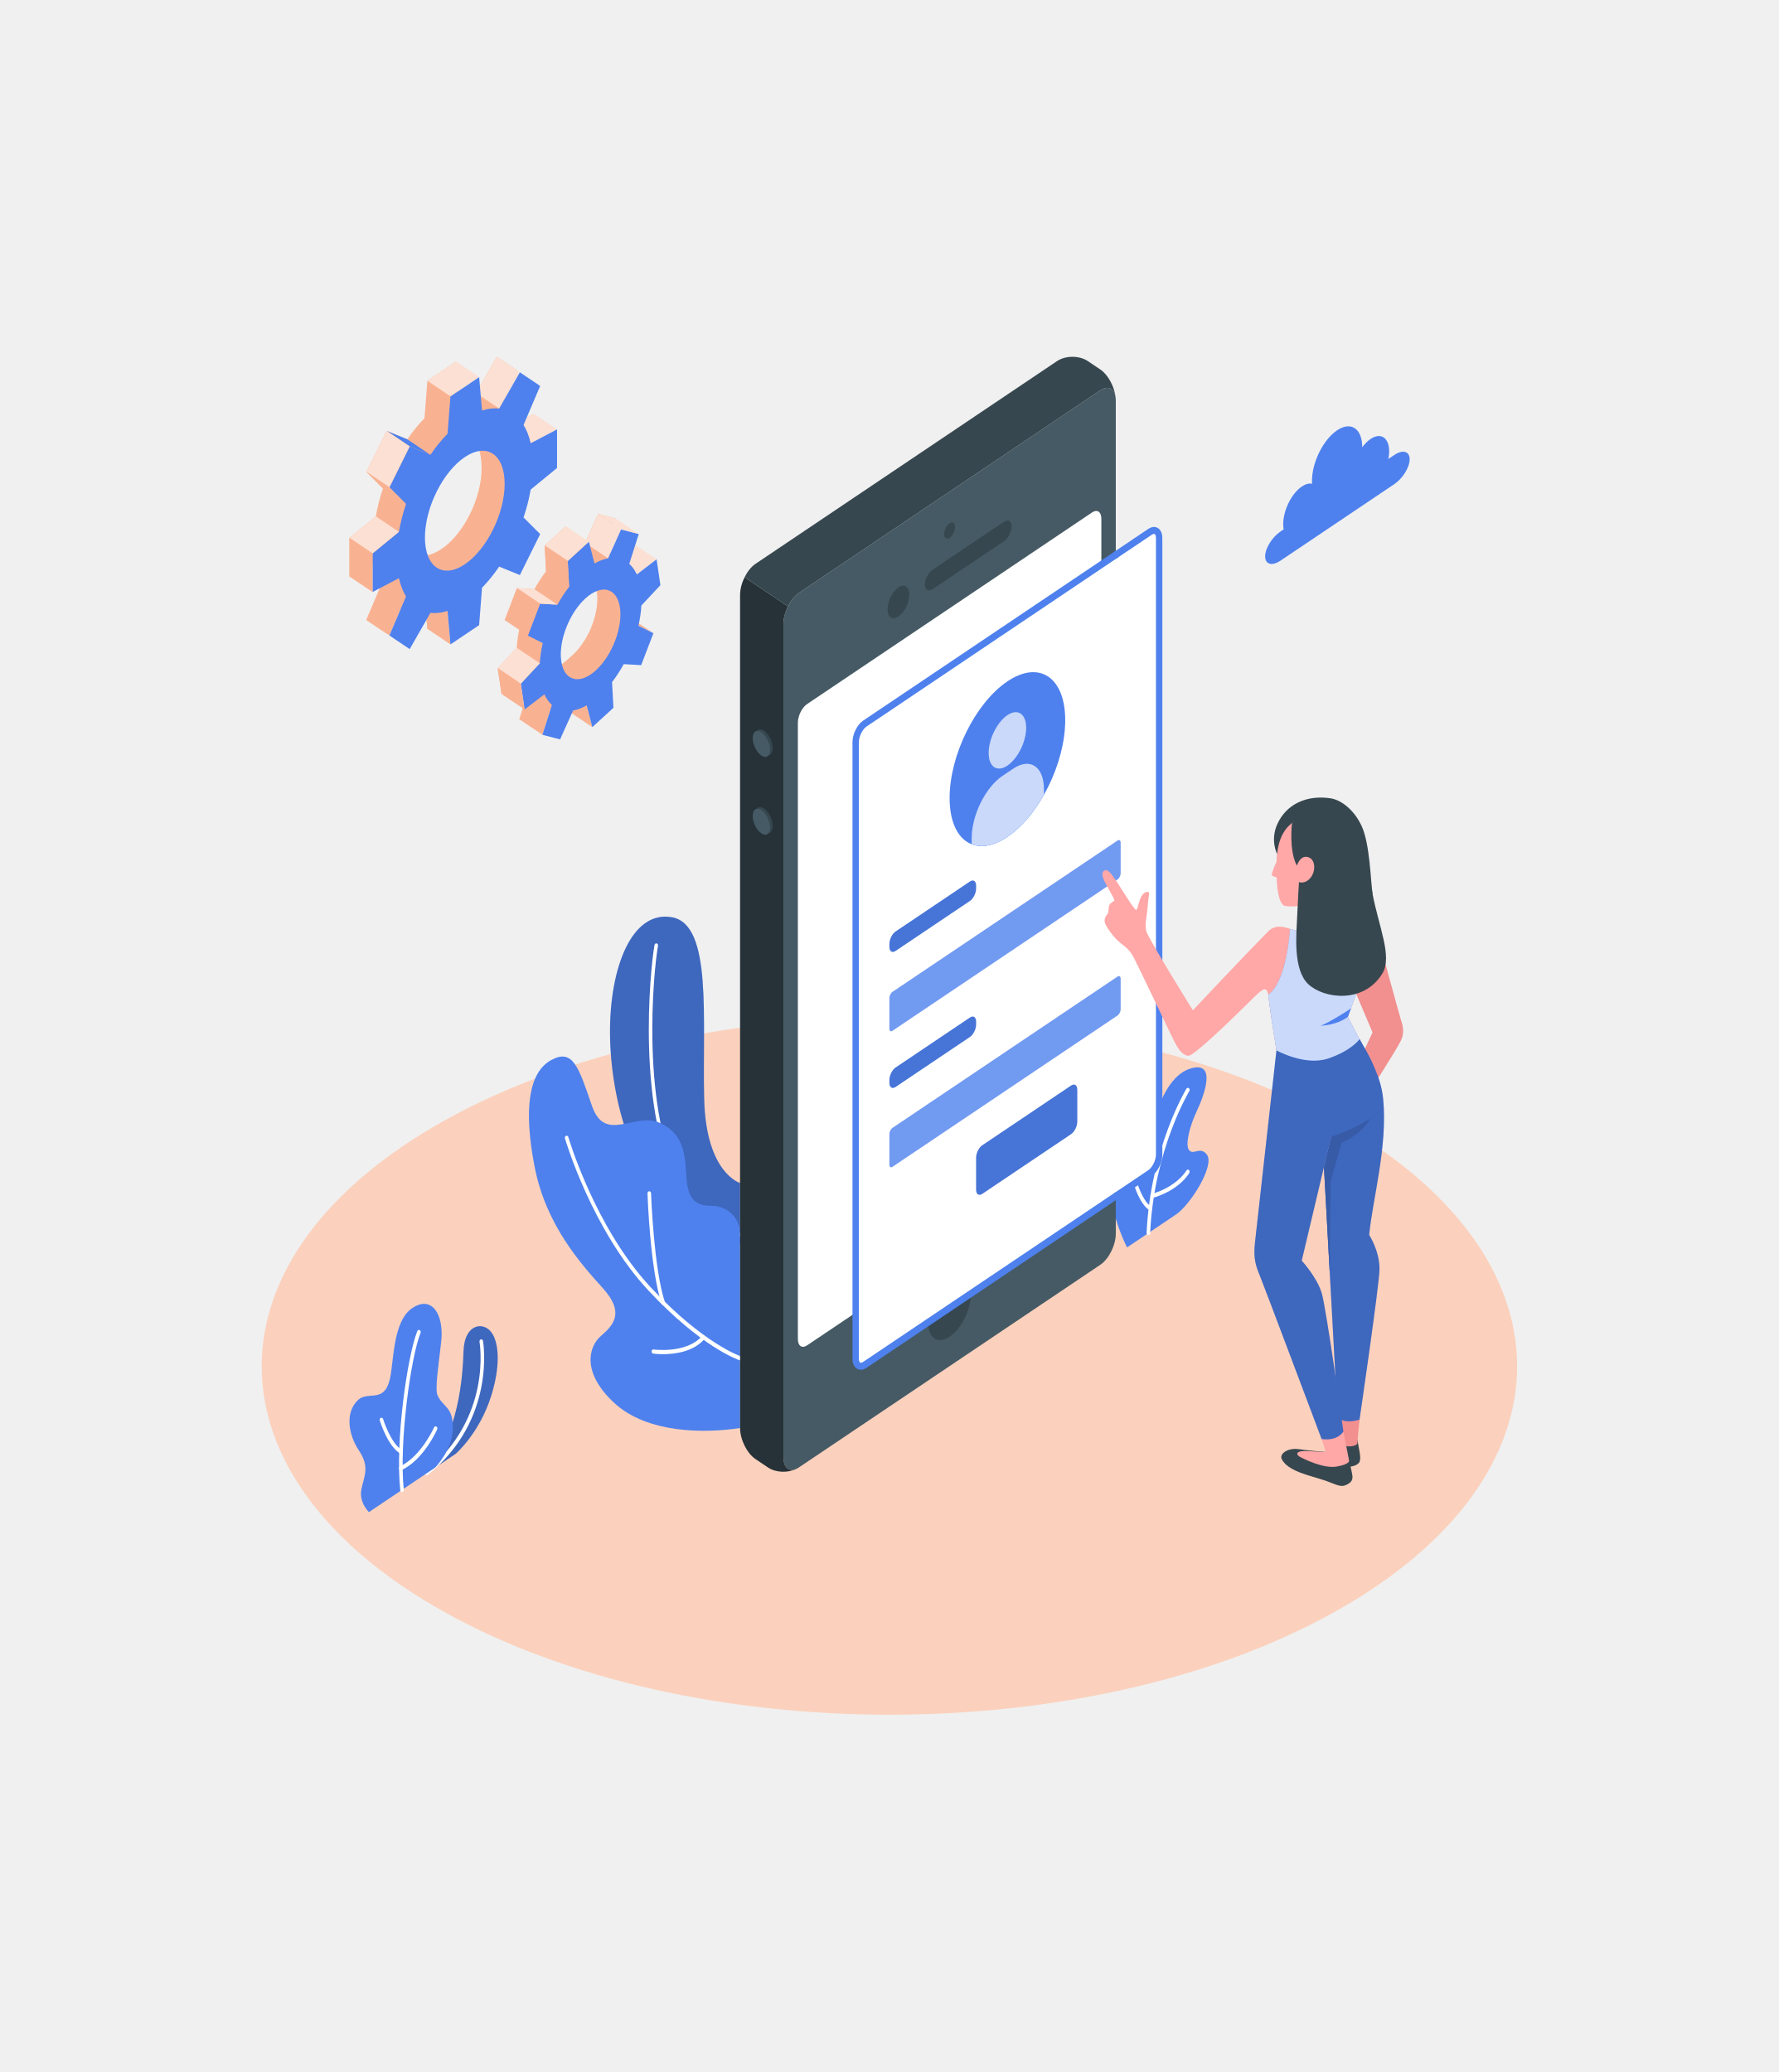
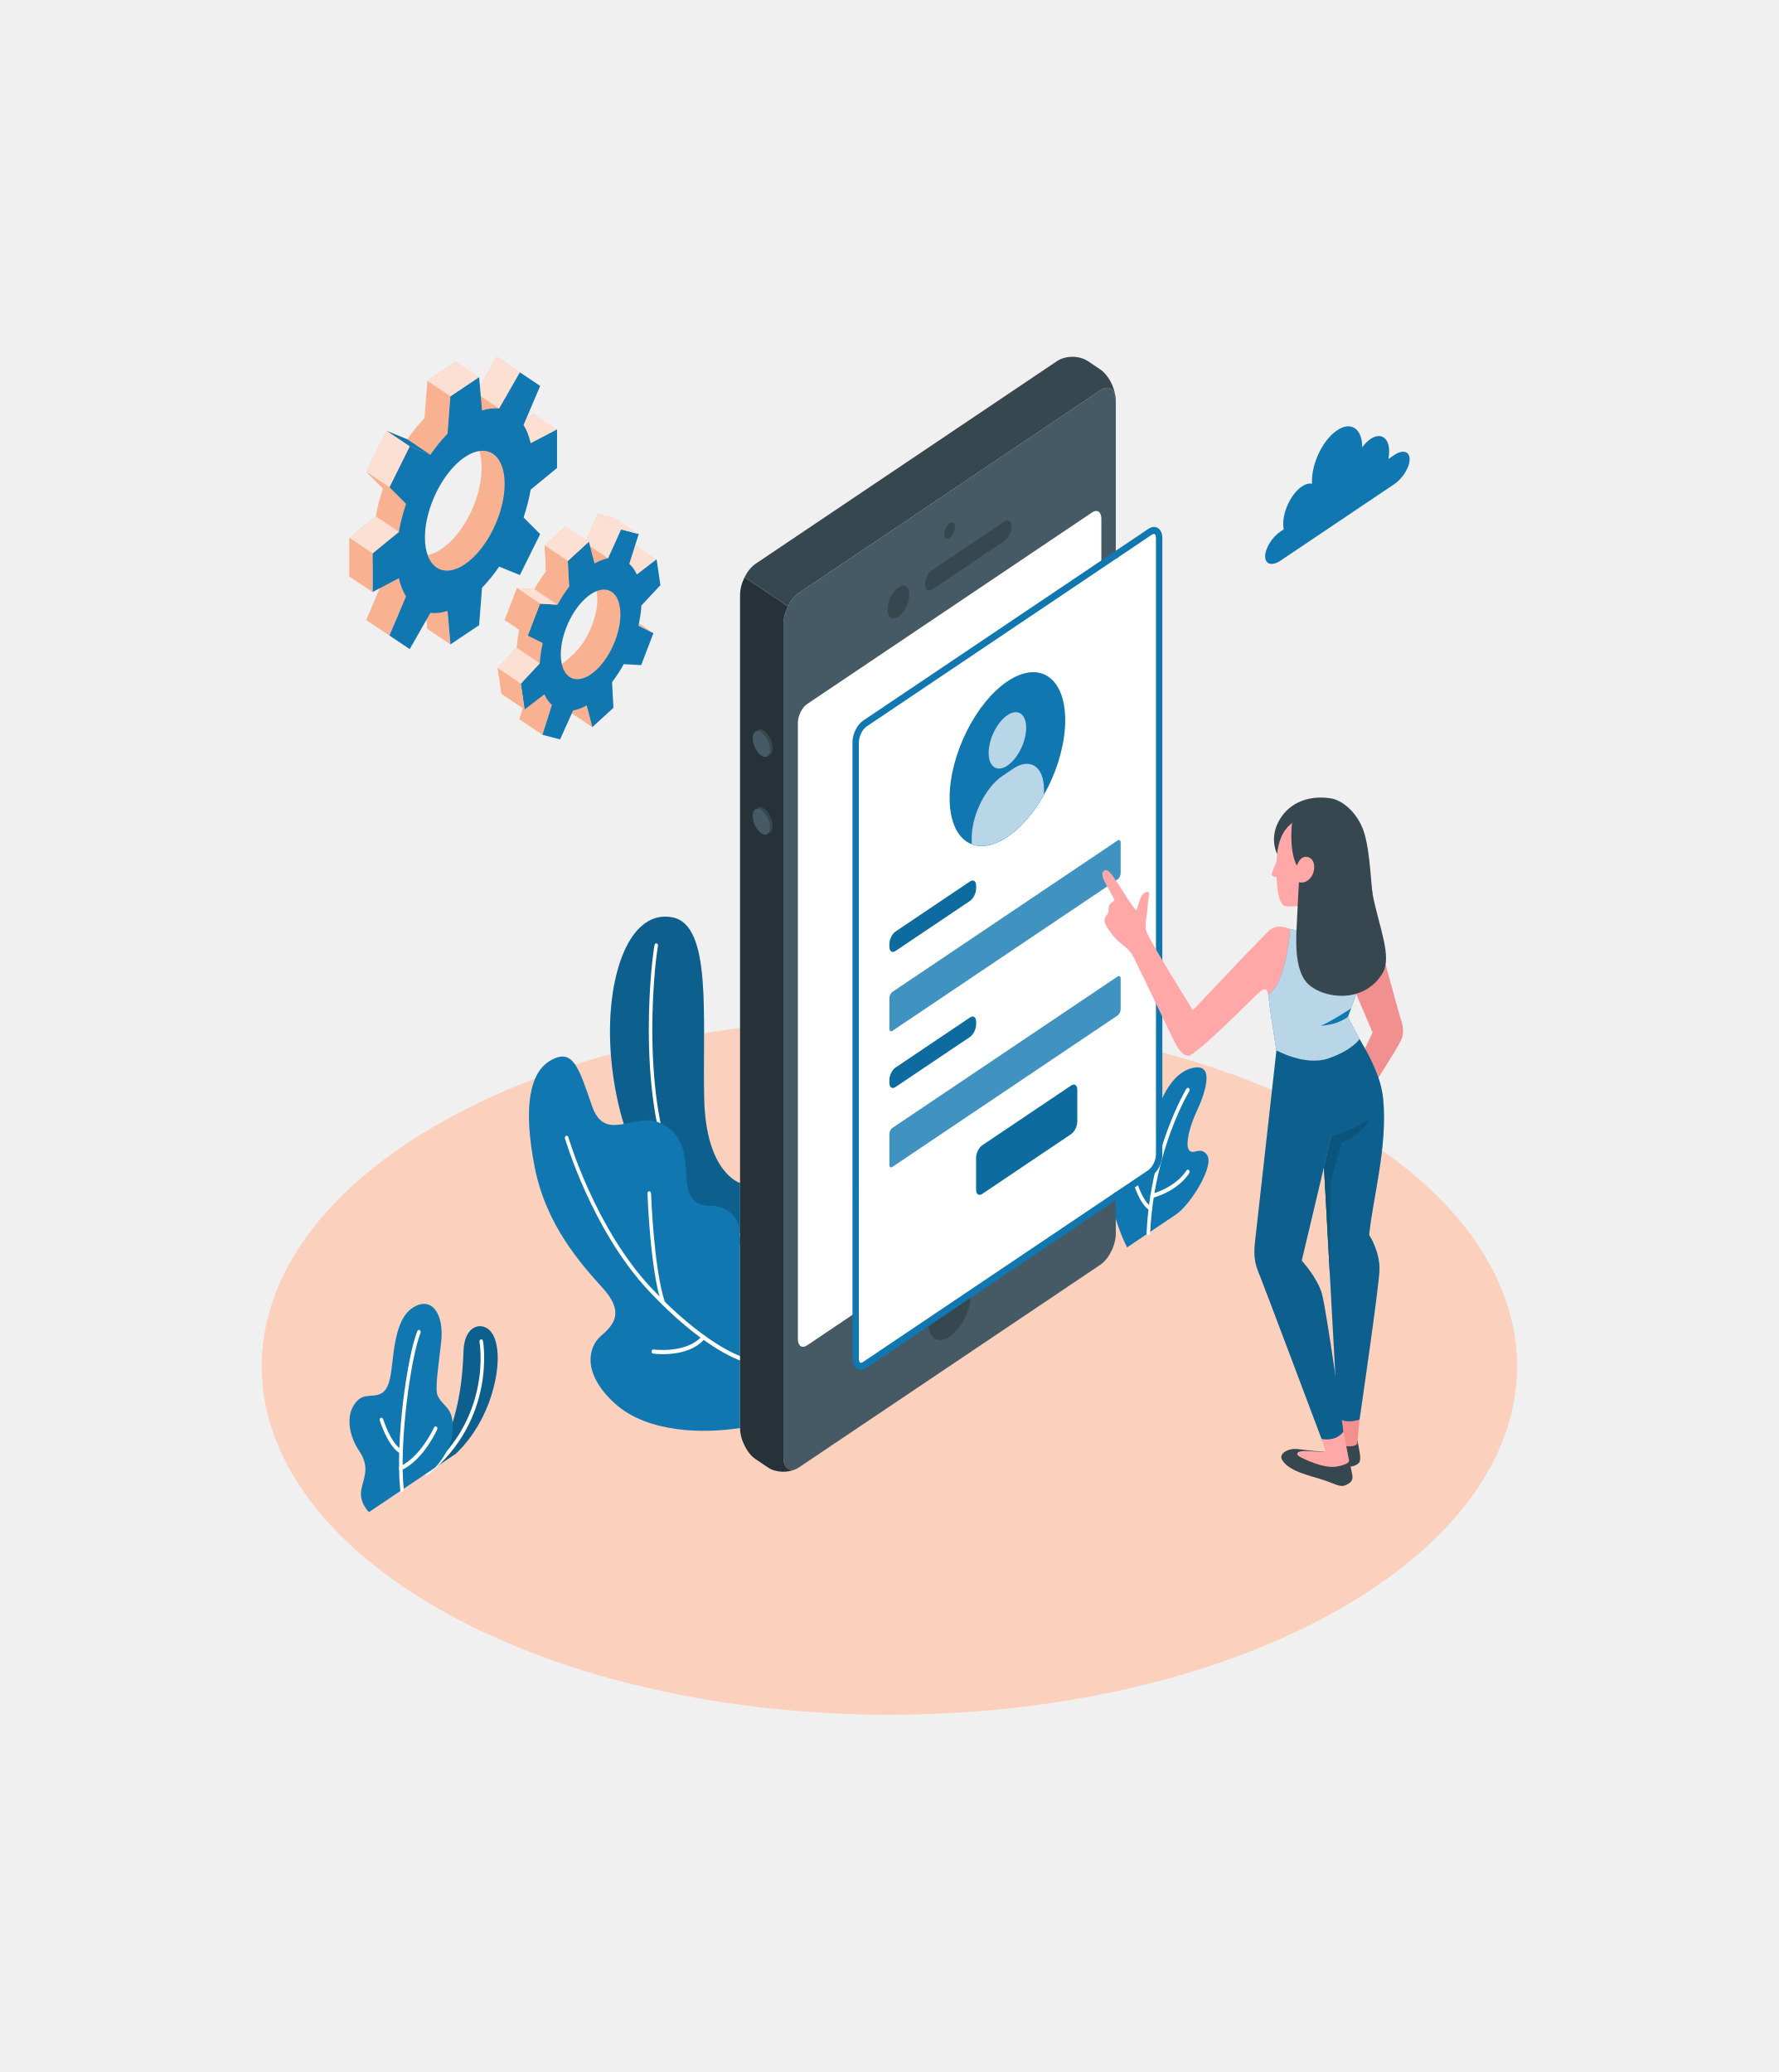
<svg xmlns="http://www.w3.org/2000/svg" width="630" height="734" viewBox="0 0 630 734" fill="none">
  <path d="M157.796 571.281C244.618 619.482 385.383 619.483 472.205 571.282C559.027 523.079 559.027 444.93 472.205 396.729C385.383 348.528 244.616 348.528 157.795 396.728C70.973 444.929 70.973 523.08 157.796 571.281Z" fill="#FBD1BD" />
  <path d="M451.436 530.954C462.743 537.231 481.073 537.231 492.381 530.954C503.688 524.678 503.688 514.5 492.381 508.222C481.073 501.947 462.743 501.947 451.436 508.222C440.13 514.5 440.13 524.676 451.436 530.954Z" fill="#FBD1BD" />
-   <path d="M151.142 521.896L161.378 515.013C161.378 515.013 169.822 507.783 174.004 494.361C177.168 484.205 176.732 476.478 174.463 472.606C171.672 467.841 164.451 468.673 164.164 478.72C163.599 498.503 158.644 512.191 151.142 521.896Z" fill="#4E81EE" />
+   <path d="M151.142 521.896L161.378 515.013C161.378 515.013 169.822 507.783 174.004 494.361C177.168 484.205 176.732 476.478 174.463 472.606C171.672 467.841 164.451 468.673 164.164 478.72C163.599 498.503 158.644 512.191 151.142 521.896Z" fill="#1077b1" />
  <path opacity="0.2" d="M151.142 521.896L161.378 515.013C161.378 515.013 169.822 507.783 174.004 494.361C177.168 484.205 176.732 476.478 174.463 472.606C171.672 467.841 164.451 468.673 164.164 478.72C163.599 498.503 158.644 512.191 151.142 521.896Z" fill="black" />
  <path d="M151.143 522.632C150.943 522.632 150.747 522.522 150.624 522.315C150.426 521.982 150.497 521.526 150.783 521.295C174.467 502.205 169.879 475.609 169.83 475.342C169.757 474.946 169.974 474.556 170.313 474.471C170.655 474.383 170.988 474.636 171.061 475.033C171.113 475.309 175.898 502.835 151.5 522.502C151.391 522.591 151.266 522.632 151.143 522.632Z" fill="white" />
-   <path d="M130.669 535.661C130.669 535.661 127.106 532.281 127.968 527.706C128.831 523.13 131.129 519.841 127.178 513.938C123.227 508.034 122.206 500.17 126.853 495.905C130.445 492.607 136.051 497.282 138.076 488.543C139.552 482.173 139.048 468.071 146.025 463.378C153 458.688 157.332 465.75 156.261 475.317C155.304 483.875 153.954 492.114 154.995 494.358C157.03 498.743 160.528 498.155 160.369 506.195C160.22 513.681 154.144 519.876 154.144 519.876L130.669 535.661Z" fill="#4E81EE" />
+   <path d="M130.669 535.661C130.669 535.661 127.106 532.281 127.968 527.706C128.831 523.13 131.129 519.841 127.178 513.938C123.227 508.034 122.206 500.17 126.853 495.905C130.445 492.607 136.051 497.282 138.076 488.543C139.552 482.173 139.048 468.071 146.025 463.378C153 458.688 157.332 465.75 156.261 475.317C155.304 483.875 153.954 492.114 154.995 494.358C157.03 498.743 160.528 498.155 160.369 506.195C160.22 513.681 154.144 519.876 154.144 519.876L130.669 535.661Z" fill="#1077b1" />
  <path d="M142.377 528.523C142.062 528.523 141.791 528.25 141.752 527.877C139.949 510.487 144.246 480.461 147.8 471.536C147.946 471.168 148.318 471.005 148.637 471.18C148.953 471.35 149.089 471.786 148.943 472.153C145.452 480.924 141.279 511.078 143.003 527.703C143.045 528.103 142.798 528.469 142.453 528.519C142.428 528.522 142.402 528.523 142.377 528.523Z" fill="white" />
  <path d="M142.036 514.985C141.942 514.985 141.849 514.96 141.76 514.91C137.388 512.421 134.617 503.577 134.501 503.201C134.384 502.82 134.554 502.4 134.88 502.262C135.208 502.126 135.568 502.322 135.687 502.705C135.713 502.792 138.401 511.362 142.313 513.591C142.625 513.769 142.755 514.209 142.601 514.573C142.493 514.834 142.27 514.985 142.036 514.985Z" fill="white" />
  <path d="M141.966 520.843C141.716 520.843 141.479 520.669 141.381 520.381C141.252 520.005 141.409 519.578 141.731 519.429C149.088 515.994 153.675 505.782 153.72 505.679C153.88 505.32 154.259 505.176 154.568 505.364C154.878 505.549 154.999 505.992 154.839 506.353C154.645 506.792 149.988 517.155 142.199 520.791C142.123 520.826 142.044 520.843 141.966 520.843Z" fill="white" />
-   <path d="M399.17 441.889C399.17 441.889 393.66 431.51 393.129 420.209C392.597 408.909 394.726 404.218 397.647 402.871C400.568 401.525 400.789 405.671 402.298 408.13C403.807 410.588 406.859 409.181 407.986 401.538C409.114 393.898 413.251 380.947 421.807 378.476C431.259 375.749 426.19 388.661 423.817 393.7C421.443 398.738 419.594 405.6 421.16 407.468C422.723 409.336 425.149 405.884 427.476 409.085C430.285 412.948 421.554 426.837 416.543 430.206L399.17 441.889Z" fill="#4E81EE" />
+   <path d="M399.17 441.889C399.17 441.889 393.66 431.51 393.129 420.209C392.597 408.909 394.726 404.218 397.647 402.871C400.568 401.525 400.789 405.671 402.298 408.13C403.807 410.588 406.859 409.181 407.986 401.538C409.114 393.898 413.251 380.947 421.807 378.476C431.259 375.749 426.19 388.661 423.817 393.7C421.443 398.738 419.594 405.6 421.16 407.468C422.723 409.336 425.149 405.884 427.476 409.085C430.285 412.948 421.554 426.837 416.543 430.206L399.17 441.889Z" fill="#1077b1" />
  <path d="M406.717 437.52C406.706 437.52 406.695 437.52 406.685 437.518C406.337 437.496 406.071 437.151 406.089 436.748C407.476 406.694 420.067 385.881 420.194 385.674C420.397 385.342 420.792 385.269 421.073 385.505C421.356 385.74 421.42 386.2 421.218 386.528C421.093 386.732 408.712 407.22 407.345 436.825C407.329 437.216 407.051 437.52 406.717 437.52Z" fill="white" />
  <path d="M407.437 428.854C407.334 428.854 407.23 428.825 407.133 428.762C403.603 426.487 401.649 419.739 401.568 419.451C401.459 419.067 401.638 418.651 401.968 418.523C402.297 418.391 402.656 418.606 402.764 418.989C402.783 419.053 404.645 425.482 407.742 427.476C408.046 427.673 408.157 428.119 407.988 428.474C407.875 428.718 407.659 428.854 407.437 428.854Z" fill="white" />
  <path d="M408.054 424.404C407.772 424.404 407.515 424.184 407.444 423.851C407.359 423.456 407.563 423.058 407.899 422.96C416.994 420.281 420.144 414.729 420.174 414.673C420.362 414.333 420.752 414.234 421.044 414.45C421.336 414.667 421.424 415.119 421.236 415.46C421.103 415.708 417.829 421.548 408.208 424.38C408.158 424.397 408.106 424.404 408.054 424.404Z" fill="white" />
-   <path d="M262.108 419.071C262.108 419.071 250.026 415.64 249.397 389.288C248.718 360.843 252.358 327.659 238.108 324.96C223.858 322.261 215.862 342.613 216.045 366.265C216.205 387.031 223.385 432.088 262.107 440.919L262.108 419.071Z" fill="#4E81EE" />
+   <path d="M262.108 419.071C262.108 419.071 250.026 415.64 249.397 389.288C248.718 360.843 252.358 327.659 238.108 324.96C223.858 322.261 215.862 342.613 216.045 366.265C216.205 387.031 223.385 432.088 262.107 440.919L262.108 419.071Z" fill="#1077b1" />
  <path opacity="0.2" d="M262.108 419.071C262.108 419.071 250.026 415.64 249.397 389.288C248.718 360.843 252.358 327.659 238.108 324.96C223.858 322.261 215.862 342.613 216.045 366.265C216.205 387.031 223.385 432.088 262.107 440.919L262.108 419.071Z" fill="black" />
  <path d="M262.107 438.214C262.069 438.214 262.031 438.209 261.993 438.202C253.281 436.353 246.189 430.77 240.915 421.607C225.261 394.405 230.192 343.63 231.811 334.76C231.885 334.363 232.217 334.113 232.559 334.195C232.899 334.28 233.116 334.669 233.044 335.066C231.442 343.836 226.551 394.015 241.961 420.791C247.037 429.612 253.853 434.983 262.218 436.758C262.56 436.831 262.787 437.214 262.724 437.612C262.671 437.966 262.405 438.214 262.107 438.214Z" fill="white" />
-   <path d="M262.108 505.862C249.615 507.834 229.324 507.799 217.636 497.062C205.948 486.324 208.379 477.069 212.876 473.209C217.371 469.348 221.276 464.936 213.542 456.369C205.807 447.802 193.375 434.036 189.355 413.383C185.335 392.731 187.314 379.824 195.226 375.52C202.903 371.344 204.925 377.978 209.624 391.658C214.322 405.34 224.897 393.61 233.939 397.881C242.98 402.15 242.626 410.606 243.195 417.874C243.766 425.14 246.751 427.149 251.87 427.149C256.99 427.149 262.105 430.591 262.106 437.474L262.108 505.862Z" fill="#4E81EE" />
+   <path d="M262.108 505.862C249.615 507.834 229.324 507.799 217.636 497.062C205.948 486.324 208.379 477.069 212.876 473.209C217.371 469.348 221.276 464.936 213.542 456.369C205.807 447.802 193.375 434.036 189.355 413.383C185.335 392.731 187.314 379.824 195.226 375.52C202.903 371.344 204.925 377.978 209.624 391.658C214.322 405.34 224.897 393.61 233.939 397.881C242.98 402.15 242.626 410.606 243.195 417.874C243.766 425.14 246.751 427.149 251.87 427.149C256.99 427.149 262.105 430.591 262.106 437.474L262.108 505.862Z" fill="#1077b1" />
  <path d="M262.108 481.882C262.052 481.882 261.994 481.873 261.938 481.855C261.397 481.679 248.477 477.298 229.674 457.178C209.643 435.744 200.185 403.61 200.092 403.288C199.981 402.904 200.157 402.487 200.487 402.358C200.817 402.231 201.174 402.435 201.285 402.817C201.377 403.137 210.739 434.924 230.526 456.096C249.078 475.947 262.148 480.398 262.278 480.441C262.613 480.551 262.807 480.954 262.714 481.346C262.636 481.671 262.384 481.882 262.108 481.882Z" fill="white" />
  <path d="M234.907 462.302C234.655 462.302 234.417 462.125 234.32 461.836C230.276 449.732 229.36 423.858 229.324 422.763C229.31 422.36 229.581 422.018 229.929 422C230.251 422.004 230.569 422.299 230.582 422.704C230.591 422.97 231.527 449.428 235.494 461.301C235.62 461.68 235.46 462.106 235.135 462.252C235.059 462.286 234.982 462.302 234.907 462.302Z" fill="white" />
  <path d="M234.801 479.712C232.843 479.712 231.489 479.533 231.325 479.509C230.98 479.462 230.733 479.097 230.773 478.693C230.814 478.292 231.124 477.993 231.473 478.052C231.591 478.065 243.314 479.609 248.698 473.213C248.94 472.921 249.34 472.921 249.588 473.201C249.837 473.484 249.84 473.951 249.597 474.239C245.657 478.922 238.906 479.712 234.801 479.712Z" fill="white" />
  <path d="M225.727 201.796L224.374 192.645L217.363 198.019C216.661 196.454 215.759 195.198 214.698 194.25L218.052 183.681L211.808 182.055L207.194 192.296C205.665 192.571 204.051 193.171 202.388 194.119L200.391 186.4L192.911 193.25L193.402 202.35C191.887 204.312 190.502 206.458 189.266 208.715L183.086 208.36L178.753 219.673L184.06 222.308C183.499 224.742 183.139 227.156 183.012 229.478L176.274 236.695L177.628 245.846L184.637 240.472C185.339 242.037 186.241 243.293 187.303 244.241L183.948 254.81L190.194 256.436L196.794 248.941C198.323 248.668 197.95 245.322 199.613 244.373L201.609 252.092L209.09 245.242L208.897 241.663C210.41 239.702 216.127 235.372 217.363 233.115L218.915 230.133L223.248 218.82L221.23 214.561L218.99 209.014L225.727 201.796ZM202.881 231.957C197.143 237.211 195.395 238.357 194.357 231.338C193.318 224.318 196.675 213.613 202.414 208.358C208.152 203.103 210.355 202.711 211.392 209.731C212.429 216.75 208.619 226.701 202.881 231.957Z" fill="#F9B291" />
  <path d="M211.809 182.055L219.979 187.542L215.366 197.784L207.193 192.295L211.809 182.055Z" fill="#FCE0D3" />
  <path d="M232.546 198.138L225.537 203.511L217.364 198.022L224.375 192.648L232.546 198.138Z" fill="#FCE0D3" />
  <path d="M231.419 224.306L226.113 221.669L217.942 216.18L223.248 218.817L231.419 224.306Z" fill="#F9B291" />
  <path d="M183.948 254.811L192.121 260.3L195.475 249.731L187.304 244.242L183.948 254.811Z" fill="#F9B291" />
  <path d="M209.782 257.583L201.61 252.093L199.614 244.375L207.785 249.864L209.782 257.583Z" fill="#F9B291" />
-   <path d="M233.898 207.289L232.545 198.138L225.535 203.511C224.834 201.946 223.93 200.69 222.869 199.742L226.225 189.173L219.979 187.547L215.365 197.788C213.836 198.063 212.221 198.663 210.558 199.611L208.561 191.893L201.081 198.742L201.572 207.842C200.058 209.803 198.672 211.95 197.436 214.207L191.256 213.852L186.923 225.165L192.23 227.801C191.669 230.234 191.31 232.648 191.182 234.972L184.444 242.188L185.798 251.339L192.807 245.966C193.509 247.529 194.411 248.787 195.472 249.735L192.118 260.304L198.364 261.93L202.978 251.688C204.506 251.415 206.12 250.814 207.783 249.866L209.78 257.584L217.26 250.735L216.77 241.635C218.284 239.674 219.669 237.527 220.905 235.27L227.085 235.625L231.417 224.312L226.11 221.676C226.671 219.243 227.031 216.828 227.157 214.507L233.898 207.289ZM211.052 237.449C205.314 242.705 199.82 241.272 198.782 234.253C197.744 227.233 201.555 217.28 207.293 212.026C213.031 206.77 218.524 208.201 219.562 215.221C220.6 222.243 216.79 232.193 211.052 237.449Z" fill="#4E81EE" />
+   <path d="M233.898 207.289L232.545 198.138L225.535 203.511C224.834 201.946 223.93 200.69 222.869 199.742L226.225 189.173L219.979 187.547L215.365 197.788C213.836 198.063 212.221 198.663 210.558 199.611L208.561 191.893L201.081 198.742L201.572 207.842C200.058 209.803 198.672 211.95 197.436 214.207L191.256 213.852L186.923 225.165L192.23 227.801C191.669 230.234 191.31 232.648 191.182 234.972L184.444 242.188L185.798 251.339L192.807 245.966C193.509 247.529 194.411 248.787 195.472 249.735L192.118 260.304L198.364 261.93L202.978 251.688C204.506 251.415 206.12 250.814 207.783 249.866L209.78 257.584L217.26 250.735L216.77 241.635C218.284 239.674 219.669 237.527 220.905 235.27L227.085 235.625L231.417 224.312L226.11 221.676C226.671 219.243 227.031 216.828 227.157 214.507L233.898 207.289ZM211.052 237.449C205.314 242.705 199.82 241.272 198.782 234.253C197.744 227.233 201.555 217.28 207.293 212.026C213.031 206.77 218.524 208.201 219.562 215.221C220.6 222.243 216.79 232.193 211.052 237.449Z" fill="#1077b1" />
  <path d="M208.562 191.888L200.39 186.398L192.911 193.248L201.082 198.737L208.562 191.888Z" fill="#FCE0D3" />
  <path d="M192.911 193.25L193.401 202.35L201.571 207.837L201.082 198.739L192.911 193.25Z" fill="#F9B291" />
  <path d="M197.437 214.204L189.265 208.715L183.086 208.359L191.257 213.848L197.437 214.204Z" fill="#FCE0D3" />
  <path d="M183.086 208.359L178.753 219.672L186.924 225.161L191.257 213.848L183.086 208.359Z" fill="#F9B291" />
  <path d="M191.183 234.966L183.012 229.477L176.274 236.693L184.446 242.182L191.183 234.966Z" fill="#FCE0D3" />
  <path d="M185.799 251.335L177.628 245.846L176.274 236.695L184.446 242.184L185.799 251.335Z" fill="#F9B291" />
  <path d="M219.978 187.542L211.809 182.055L218.053 183.681L226.224 189.17L219.978 187.542Z" fill="#FCE0D3" />
  <path d="M189.117 160.288V146.62L179.779 151.523C179.216 148.999 178.359 146.836 177.257 145.05L183.14 131.231L175.954 126.398L168.622 139.243C166.743 139.025 164.706 139.241 162.548 139.936L161.523 128.064L151.363 134.898L150.338 148.146C148.18 150.355 146.142 152.88 144.264 155.624L136.932 152.642L129.746 167.138L135.629 173.042C134.528 176.309 133.67 179.628 133.106 182.91L123.769 190.566V204.233L133.106 199.33C133.67 201.854 134.528 204.018 135.629 205.804L129.746 219.622L136.932 224.453L144.264 211.61C146.142 211.829 148.18 211.611 150.338 210.917L151.363 222.789L161.523 215.956L162.548 202.707C165.575 201.53 168.816 198.8 170.693 196.056L175.953 198.213L183.139 183.717L178.73 179.292C179.831 176.025 179.948 170.801 179.777 167.947L189.117 160.288ZM156.444 194.412C148.649 199.654 143.803 195.935 143.803 185.45C143.803 174.965 150.245 162.12 158.041 156.878C165.836 151.635 170.559 155.448 170.559 165.933C170.56 176.42 164.24 189.169 156.444 194.412Z" fill="#F9B291" />
  <path d="M184.126 131.888L175.954 126.398L168.623 139.243L176.794 144.731L184.126 131.888Z" fill="#FCE0D3" />
  <path d="M197.288 152.106L189.117 146.617L179.779 151.521L187.95 157.01L197.288 152.106Z" fill="#FCE0D3" />
  <path d="M159.535 228.275L151.364 222.786L150.34 210.914L158.512 216.403L159.535 228.275Z" fill="#F9B291" />
  <path d="M129.748 219.623L137.919 225.112L143.802 211.294L135.631 205.805L129.748 219.623Z" fill="#F9B291" />
-   <path d="M197.288 165.781V152.112L187.95 157.016C187.387 154.491 186.529 152.328 185.427 150.542L191.31 136.724L184.125 131.891L176.793 144.736C174.915 144.517 172.878 144.733 170.719 145.428L169.695 133.558L159.534 140.391L158.51 153.64C156.352 155.849 154.314 158.373 152.436 161.118L145.104 158.136L137.918 172.633L143.801 178.538C142.7 181.805 141.842 185.122 141.278 188.403L131.94 196.06V209.727L141.278 204.824C141.842 207.348 142.7 209.511 143.801 211.297L137.918 225.116L145.104 229.947L152.436 217.104C154.314 217.321 156.352 217.105 158.51 216.411L159.534 228.283L169.695 221.449L170.719 208.201C172.878 205.993 174.915 203.467 176.793 200.724L184.125 203.707L191.31 189.211L185.427 183.306C186.529 180.039 187.387 176.722 187.95 173.44L197.288 165.781ZM164.615 199.904C156.819 205.146 150.499 200.896 150.499 190.411C150.499 179.926 156.819 167.175 164.615 161.932C172.41 156.69 178.731 160.94 178.731 171.425C178.731 181.912 172.41 194.661 164.615 199.904Z" fill="#4E81EE" />
-   <path d="M144.267 155.623L152.438 161.112L145.106 158.13L136.935 152.641L144.267 155.623Z" fill="#4E81EE" />
+   <path d="M197.288 165.781V152.112L187.95 157.016C187.387 154.491 186.529 152.328 185.427 150.542L191.31 136.724L184.125 131.891L176.793 144.736C174.915 144.517 172.878 144.733 170.719 145.428L169.695 133.558L159.534 140.391L158.51 153.64C156.352 155.849 154.314 158.373 152.436 161.118L145.104 158.136L137.918 172.633L143.801 178.538C142.7 181.805 141.842 185.122 141.278 188.403L131.94 196.06V209.727L141.278 204.824C141.842 207.348 142.7 209.511 143.801 211.297L137.918 225.116L145.104 229.947L152.436 217.104C154.314 217.321 156.352 217.105 158.51 216.411L159.534 228.283L169.695 221.449L170.719 208.201C172.878 205.993 174.915 203.467 176.793 200.724L184.125 203.707L191.31 189.211L185.427 183.306C186.529 180.039 187.387 176.722 187.95 173.44L197.288 165.781ZM164.615 199.904C156.819 205.146 150.499 200.896 150.499 190.411C150.499 179.926 156.819 167.175 164.615 161.932C172.41 156.69 178.731 160.94 178.731 171.425C178.731 181.912 172.41 194.661 164.615 199.904Z" fill="#1077b1" />
+   <path d="M144.267 155.623L152.438 161.112L145.106 158.13L136.935 152.641L144.267 155.623Z" fill="#1077b1" />
  <path d="M136.922 152.641L129.742 167.141L137.912 172.63L145.092 158.131L136.922 152.641Z" fill="#FCE0D3" />
  <path d="M129.748 167.141L137.919 172.63L143.802 178.536L135.631 173.045L129.748 167.141Z" fill="#F9B291" />
  <path d="M133.111 182.906L141.282 188.395L131.944 196.052L123.771 190.563L133.111 182.906Z" fill="#FCE0D3" />
  <path d="M123.771 190.57L131.944 196.059V209.725L123.771 204.237V190.57Z" fill="#F9B291" />
  <path d="M169.697 133.552L161.525 128.062L151.364 134.896L159.535 140.385L169.697 133.552Z" fill="#FCE0D3" />
  <path d="M389.723 138.243L282.917 210.071C279.904 212.098 277.461 217.026 277.461 221.078V516.183C277.461 520.237 279.904 521.879 282.917 519.852L389.724 448.026C392.738 445.999 395.18 441.07 395.18 437.018L395.179 141.914C395.179 137.86 392.736 136.216 389.723 138.243Z" fill="#455A64" />
  <path d="M282.916 210.073L389.723 138.245C392.418 136.434 394.649 137.561 395.094 140.717C394.685 136.934 392.446 132.738 389.723 130.907L385.281 127.919C382.267 125.892 377.381 125.892 374.368 127.919L267.563 199.746C266.056 200.759 264.693 202.498 263.705 204.49L279.059 214.815C280.046 212.825 281.411 211.087 282.916 210.073Z" fill="#37474F" />
  <path d="M262.107 505.859C262.107 509.913 264.549 514.841 267.563 516.867L272.006 519.855C274.73 521.687 278.973 521.845 281.99 520.366C279.42 521.502 277.461 519.814 277.461 516.186V221.081C277.461 219.054 278.072 216.809 279.059 214.817L263.705 204.492C262.717 206.484 262.107 208.729 262.107 210.756V505.859Z" fill="#263238" />
  <path d="M285.854 249.407L386.787 181.529C388.596 180.312 390.062 181.299 390.062 183.731L390.063 402.098C390.063 404.53 388.596 407.487 386.788 408.702L285.855 476.582C284.047 477.797 282.581 476.811 282.581 474.381L282.58 256.013C282.579 253.58 284.045 250.623 285.854 249.407Z" fill="white" />
  <path d="M336.32 185.352C335.261 186.066 334.401 187.799 334.401 189.224C334.401 190.651 335.262 191.228 336.32 190.514C337.381 189.802 338.239 188.069 338.239 186.643C338.239 185.217 337.381 184.639 336.32 185.352Z" fill="#37474F" />
  <path d="M336.323 453.119C332.137 455.934 328.744 462.779 328.744 468.409C328.744 474.038 332.136 476.32 336.323 473.505C340.508 470.691 343.901 463.846 343.901 458.216C343.899 452.588 340.508 450.305 336.323 453.119Z" fill="#37474F" />
  <path d="M318.191 208.071C316.072 209.498 314.354 212.965 314.354 215.816C314.354 218.668 316.072 219.823 318.193 218.398C320.313 216.973 322.031 213.506 322.031 210.654C322.031 207.801 320.312 206.646 318.191 208.071Z" fill="#37474F" />
  <path d="M327.577 207.101C327.577 209.002 328.799 209.722 330.305 208.708L355.559 191.726C357.065 190.713 358.287 188.35 358.287 186.45C358.286 184.549 357.065 183.828 355.558 184.842L330.305 201.825C328.799 202.839 327.577 205.2 327.577 207.101Z" fill="#37474F" />
  <path d="M270.601 258.855C272.297 259.996 273.672 262.77 273.672 265.052C273.672 267.333 272.297 268.257 270.601 267.117C268.905 265.976 267.529 263.203 267.529 260.922C267.529 258.641 268.905 257.715 270.601 258.855Z" fill="#37474F" />
  <path d="M270.601 286.41C272.297 287.55 273.672 290.324 273.672 292.606C273.672 294.888 272.297 295.812 270.601 294.671C268.905 293.531 267.529 290.757 267.529 288.475C267.531 286.194 268.905 285.271 270.601 286.41Z" fill="#37474F" />
  <path d="M269.653 259.403C271.349 260.544 272.725 263.318 272.725 265.598C272.725 267.879 271.35 268.805 269.653 267.663C267.957 266.523 266.582 263.749 266.582 261.468C266.582 259.186 267.958 258.262 269.653 259.403Z" fill="#455A64" />
  <path d="M269.653 286.965C271.349 288.106 272.725 290.88 272.725 293.162C272.725 295.443 271.35 296.367 269.653 295.227C267.957 294.086 266.582 291.312 266.582 289.03C266.582 286.748 267.958 285.825 269.653 286.965Z" fill="#455A64" />
-   <path d="M410.535 190.628C410.535 188.196 409.069 187.212 407.26 188.427L395.179 196.552L306.326 256.307C304.518 257.523 303.053 260.479 303.053 262.911L303.054 481.278C303.054 483.71 304.519 484.695 306.327 483.48L395.212 423.703L407.261 415.6C409.069 414.383 410.536 411.426 410.536 408.996L410.535 190.628Z" fill="white" stroke="#4E81EE" stroke-miterlimit="10" />
-   <path d="M304.865 484.734C304.445 484.734 304.051 484.617 303.698 484.38C302.876 483.827 302.424 482.725 302.424 481.276L302.423 262.909C302.423 260.202 303.999 257.022 306.011 255.669L394.864 195.914L395.494 197.185L306.641 256.94C305.037 258.019 303.683 260.751 303.683 262.909L303.684 481.276C303.684 482.166 303.918 482.833 304.328 483.109C304.737 483.385 305.351 483.285 306.013 482.842L394.897 423.065L395.527 424.335L306.643 484.11C306.028 484.527 305.423 484.734 304.865 484.734Z" fill="#4E81EE" stroke="#4E81EE" stroke-miterlimit="10" />
-   <path d="M395.527 424.338L394.897 423.069L406.946 414.967C408.55 413.887 409.906 411.153 409.906 408.998L409.905 190.631C409.905 189.742 409.671 189.074 409.261 188.798C408.854 188.523 408.239 188.619 407.575 189.065L395.494 197.19L394.864 195.919L406.945 187.794C408.021 187.07 409.068 186.974 409.891 187.527C410.711 188.08 411.165 189.181 411.165 190.631L411.166 408.998C411.166 411.703 409.59 414.884 407.576 416.238L395.527 424.338Z" fill="#4E81EE" stroke="#4E81EE" stroke-miterlimit="10" />
-   <path d="M356.794 241.374C368.101 233.77 377.266 239.934 377.266 255.142C377.266 270.35 368.101 288.842 356.794 296.447C345.487 304.051 336.321 297.887 336.321 282.679C336.321 267.471 345.487 248.978 356.794 241.374Z" fill="#4E81EE" />
-   <path d="M356.794 253.346C360.462 250.879 363.436 252.879 363.436 257.812C363.436 262.746 360.462 268.746 356.794 271.212C353.126 273.679 350.151 271.678 350.151 266.744C350.151 261.811 353.126 255.813 356.794 253.346Z" fill="#4E81EE" />
-   <path d="M369.739 279.653C369.739 271.547 364.853 268.261 358.827 272.314L355.06 274.848C349.035 278.9 344.148 288.757 344.148 296.863V299.044C347.632 300.391 352.017 299.662 356.794 296.447C361.705 293.144 366.212 287.782 369.739 281.531V279.653Z" fill="#4E81EE" />
+   <path d="M410.535 190.628C410.535 188.196 409.069 187.212 407.26 188.427L395.179 196.552L306.326 256.307C304.518 257.523 303.053 260.479 303.053 262.911L303.054 481.278C303.054 483.71 304.519 484.695 306.327 483.48L395.212 423.703L407.261 415.6C409.069 414.383 410.536 411.426 410.536 408.996L410.535 190.628Z" fill="white" stroke="#1077b1" stroke-miterlimit="10" />
+   <path d="M304.865 484.734C304.445 484.734 304.051 484.617 303.698 484.38C302.876 483.827 302.424 482.725 302.424 481.276L302.423 262.909C302.423 260.202 303.999 257.022 306.011 255.669L394.864 195.914L395.494 197.185L306.641 256.94C305.037 258.019 303.683 260.751 303.683 262.909L303.684 481.276C303.684 482.166 303.918 482.833 304.328 483.109C304.737 483.385 305.351 483.285 306.013 482.842L394.897 423.065L395.527 424.335L306.643 484.11C306.028 484.527 305.423 484.734 304.865 484.734Z" fill="#1077b1" stroke="#1077b1" stroke-miterlimit="10" />
+   <path d="M395.527 424.338L394.897 423.069L406.946 414.967C408.55 413.887 409.906 411.153 409.906 408.998L409.905 190.631C409.905 189.742 409.671 189.074 409.261 188.798C408.854 188.523 408.239 188.619 407.575 189.065L395.494 197.19L394.864 195.919L406.945 187.794C408.021 187.07 409.068 186.974 409.891 187.527C410.711 188.08 411.165 189.181 411.165 190.631L411.166 408.998C411.166 411.703 409.59 414.884 407.576 416.238L395.527 424.338Z" fill="#1077b1" stroke="#1077b1" stroke-miterlimit="10" />
+   <path d="M356.794 241.374C368.101 233.77 377.266 239.934 377.266 255.142C377.266 270.35 368.101 288.842 356.794 296.447C345.487 304.051 336.321 297.887 336.321 282.679C336.321 267.471 345.487 248.978 356.794 241.374Z" fill="#1077b1" />
+   <path d="M356.794 253.346C360.462 250.879 363.436 252.879 363.436 257.812C363.436 262.746 360.462 268.746 356.794 271.212C353.126 273.679 350.151 271.678 350.151 266.744C350.151 261.811 353.126 255.813 356.794 253.346Z" fill="#1077b1" />
+   <path d="M369.739 279.653C369.739 271.547 364.853 268.261 358.827 272.314L355.06 274.848C349.035 278.9 344.148 288.757 344.148 296.863V299.044C347.632 300.391 352.017 299.662 356.794 296.447C361.705 293.144 366.212 287.782 369.739 281.531V279.653Z" fill="#1077b1" />
  <path opacity="0.7" d="M356.794 253.346C360.462 250.879 363.436 252.879 363.436 257.812C363.436 262.746 360.462 268.746 356.794 271.212C353.126 273.679 350.151 271.678 350.151 266.744C350.151 261.811 353.126 255.813 356.794 253.346Z" fill="white" />
  <path opacity="0.7" d="M369.739 279.653C369.739 271.547 364.853 268.261 358.827 272.314L355.06 274.848C349.035 278.9 344.148 288.757 344.148 296.863V299.044C347.632 300.391 352.017 299.662 356.794 296.447C361.705 293.144 366.212 287.782 369.739 281.531V279.653Z" fill="white" />
-   <path d="M317.18 329.985L343.524 312.269C344.73 311.459 345.708 312.116 345.708 313.736V314.749C345.708 316.371 344.732 318.342 343.524 319.152L317.18 336.868C315.976 337.68 314.998 337.022 314.998 335.401V334.388C314.998 332.766 315.976 330.795 317.18 329.985Z" fill="#4E81EE" />
+   <path d="M317.18 329.985L343.524 312.269C344.73 311.459 345.708 312.116 345.708 313.736V314.749C345.708 316.371 344.732 318.342 343.524 319.152L317.18 336.868C315.976 337.68 314.998 337.022 314.998 335.401V334.388C314.998 332.766 315.976 330.795 317.18 329.985Z" fill="#1077b1" />
  <path opacity="0.1" d="M317.18 329.985L343.524 312.269C344.73 311.459 345.708 312.116 345.708 313.736V314.749C345.708 316.371 344.732 318.342 343.524 319.152L317.18 336.868C315.976 337.68 314.998 337.022 314.998 335.401V334.388C314.998 332.766 315.976 330.795 317.18 329.985Z" fill="black" />
-   <path d="M316.091 351.371L395.799 297.767C396.401 297.362 396.89 297.69 396.89 298.501V309.334C396.89 310.144 396.401 311.131 395.799 311.536L316.091 365.139C315.489 365.544 315 365.216 315 364.406V353.573C315 352.763 315.489 351.776 316.091 351.371Z" fill="#4E81EE" />
+   <path d="M316.091 351.371L395.799 297.767C396.401 297.362 396.89 297.69 396.89 298.501V309.334C396.89 310.144 396.401 311.131 395.799 311.536L316.091 365.139C315.489 365.544 315 365.216 315 364.406V353.573C315 352.763 315.489 351.776 316.091 351.371Z" fill="#1077b1" />
  <path opacity="0.2" d="M316.091 351.371L395.799 297.767C396.401 297.362 396.89 297.69 396.89 298.501V309.334C396.89 310.144 396.401 311.131 395.799 311.536L316.091 365.139C315.489 365.544 315 365.216 315 364.406V353.573C315 352.763 315.489 351.776 316.091 351.371Z" fill="white" />
-   <path d="M317.18 378.173L343.524 360.456C344.73 359.646 345.708 360.302 345.708 361.924V362.937C345.708 364.557 344.732 366.53 343.524 367.34L317.18 385.056C315.976 385.868 314.998 385.209 314.998 383.588V382.576C314.998 380.954 315.976 378.984 317.18 378.173Z" fill="#4E81EE" />
+   <path d="M317.18 378.173L343.524 360.456C344.73 359.646 345.708 360.302 345.708 361.924V362.937C345.708 364.557 344.732 366.53 343.524 367.34L317.18 385.056C315.976 385.868 314.998 385.209 314.998 383.588V382.576C314.998 380.954 315.976 378.984 317.18 378.173Z" fill="#1077b1" />
  <path opacity="0.1" d="M317.18 378.173L343.524 360.456C344.73 359.646 345.708 360.302 345.708 361.924V362.937C345.708 364.557 344.732 366.53 343.524 367.34L317.18 385.056C315.976 385.868 314.998 385.209 314.998 383.588V382.576C314.998 380.954 315.976 378.984 317.18 378.173Z" fill="black" />
-   <path d="M316.091 399.558L395.799 345.955C396.401 345.55 396.89 345.878 396.89 346.689V357.521C396.89 358.332 396.401 359.318 395.799 359.723L316.091 413.327C315.489 413.732 315 413.404 315 412.593V401.76C315 400.95 315.489 399.965 316.091 399.558Z" fill="#4E81EE" />
+   <path d="M316.091 399.558L395.799 345.955C396.401 345.55 396.89 345.878 396.89 346.689V357.521C396.89 358.332 396.401 359.318 395.799 359.723L316.091 413.327C315.489 413.732 315 413.404 315 412.593V401.76C315 400.95 315.489 399.965 316.091 399.558Z" fill="#1077b1" />
  <path opacity="0.2" d="M316.091 399.558L395.799 345.955C396.401 345.55 396.89 345.878 396.89 346.689V357.521C396.89 358.332 396.401 359.318 395.799 359.723L316.091 413.327C315.489 413.732 315 413.404 315 412.593V401.76C315 400.95 315.489 399.965 316.091 399.558Z" fill="white" />
-   <path d="M347.89 405.709L379.353 384.551C380.558 383.739 381.535 384.397 381.535 386.019V397.358C381.535 398.978 380.558 400.951 379.353 401.761L347.89 422.92C346.685 423.73 345.708 423.073 345.708 421.453V410.112C345.708 408.49 346.685 406.519 347.89 405.709Z" fill="#4E81EE" />
+   <path d="M347.89 405.709L379.353 384.551C380.558 383.739 381.535 384.397 381.535 386.019V397.358C381.535 398.978 380.558 400.951 379.353 401.761L347.89 422.92C346.685 423.73 345.708 423.073 345.708 421.453V410.112C345.708 408.49 346.685 406.519 347.89 405.709Z" fill="#1077b1" />
  <path opacity="0.1" d="M347.89 405.709L379.353 384.551C380.558 383.739 381.535 384.397 381.535 386.019V397.358C381.535 398.978 380.558 400.951 379.353 401.761L347.89 422.92C346.685 423.73 345.708 423.073 345.708 421.453V410.112C345.708 408.49 346.685 406.519 347.89 405.709Z" fill="black" />
  <path d="M422.482 357.894C422.482 357.894 407.003 333.022 406.059 330.063C405.347 327.832 406.108 324.514 406.285 322.971C406.462 321.43 406.718 317.996 406.937 317.04C407.323 315.373 405.467 315.715 404.426 317.231C403.36 318.784 403.019 321.816 402.488 322.314C401.959 322.811 397.822 315.813 395.664 312.574C393.507 309.334 392.157 307.383 390.846 308.584C389.901 309.448 390.605 311.336 392.169 314.093C393.732 316.851 394.427 318.129 394.662 318.721C394.899 319.314 393.612 319.361 392.917 320.605C392.375 321.577 392.881 323.149 392.163 323.899C391.444 324.649 390.774 325.998 391.562 327.518C392.564 329.454 394.577 332.222 396.89 334.089C399.205 335.957 400.142 336.613 401.507 339.155C402.873 341.696 415.205 367.632 416.033 369.188C416.86 370.745 418.469 373.916 420.901 374.005C423.335 374.098 443.238 354.134 444.264 353.138C447.543 349.951 448.579 349.483 449.145 352.354C449.322 353.252 449.438 354.275 449.562 355.433C449.956 359.067 452.081 372.072 452.081 372.072C452.081 372.072 462.148 377.755 470.436 374.955C478.726 372.154 481.505 368.12 481.505 368.12L477.359 360.249C478.488 356.998 483.702 343.858 485.338 334.648L459.382 329.767C458.849 329.632 457.999 329.382 456.913 329.049C455.488 328.612 451.904 327.147 449.142 329.944C440.213 338.997 422.482 357.894 422.482 357.894Z" fill="#FFA8A7" />
  <path d="M473.941 510.441L469.288 517.973C469.288 517.973 471.444 519.446 476.047 519.65C480.211 519.834 481.355 518.242 481.509 517.859C482.212 516.104 481.114 512.935 480.813 510.211L473.941 510.441Z" fill="#37474F" />
  <path d="M469.549 514.356C469.549 514.356 463.91 513.938 460.012 513.366C456.112 512.792 453.028 515.009 453.945 516.881C454.862 518.749 457.007 520.305 460.347 521.614C463.21 522.737 466.641 523.551 469.63 524.593C472.693 525.662 474.653 526.883 476.388 526.189C478.322 525.412 479.153 524.511 478.989 522.87C478.825 521.229 477.423 515.946 477.423 515.946L469.549 514.356Z" fill="#37474F" />
  <path d="M481.508 502.875C481.508 502.875 480.802 509.716 480.748 511.185C480.694 512.653 475.016 513.124 473.94 510.442L473.764 502.078L481.508 502.875Z" fill="#F28F8F" />
  <path d="M475.782 507.086L477.813 517.464C477.813 517.464 478.005 518.729 473.363 519.535C468.722 520.342 461.445 516.707 460.206 515.968C458.968 515.229 458.819 513.759 463.378 514.053C467.935 514.348 469.549 514.358 469.549 514.358L468.07 509.757L475.782 507.086Z" fill="#FFA8A7" />
  <path d="M485.34 334.649L488.548 333.617C488.548 333.617 495.27 358.371 496.013 360.756C496.757 363.139 497.595 365.683 496.15 368.633C494.427 372.145 485.341 386.279 485.341 386.279L479.574 379.704L486.116 365.74L480.329 352.082L485.34 334.649Z" fill="#F28F8F" />
  <path d="M452.306 302.475C452.306 302.475 449.733 297.679 452.442 291.805C455.635 284.885 462.774 281.508 471.271 282.804C475.196 283.403 479.829 287.156 482.37 292.887C485.162 299.18 485.423 311.867 486.116 316.663L452.306 302.475Z" fill="#37474F" />
  <path d="M452.112 305.188C452.112 305.188 450.094 309.664 450.444 310.072C450.793 310.478 452.14 310.809 452.14 310.809L452.112 305.188Z" fill="#FFA8A7" />
  <path d="M458.239 291.029C456.044 292.696 452.265 295.743 452.099 305.802C451.928 316.129 453.181 319.458 454.491 320.655C455.376 321.462 460.551 321.053 462.772 320.445C464.995 319.838 471.384 316.161 473.684 310.569C476.388 303.993 475.841 294.362 471.816 291.566C466.153 287.631 460.096 289.618 458.239 291.029Z" fill="#FFA8A7" />
-   <path d="M481.506 368.125C485.392 375.168 489.086 381.372 489.874 389.287C491.537 406.004 486.077 425.115 484.919 437.475C484.919 437.475 488.586 443.028 488.582 449.551C488.58 454.659 481.507 502.873 481.507 502.873C481.507 502.873 476.363 504.699 473.763 502.076L468.902 413.379L471.463 402.581L481.506 368.125Z" fill="#4E81EE" />
+   <path d="M481.506 368.125C485.392 375.168 489.086 381.372 489.874 389.287C491.537 406.004 486.077 425.115 484.919 437.475C484.919 437.475 488.586 443.028 488.582 449.551C488.58 454.659 481.507 502.873 481.507 502.873C481.507 502.873 476.363 504.699 473.763 502.076L468.902 413.379L471.463 402.581L481.506 368.125Z" fill="#1077b1" />
  <path opacity="0.2" d="M481.506 368.125C485.392 375.168 489.086 381.372 489.874 389.287C491.537 406.004 486.077 425.115 484.919 437.475C484.919 437.475 488.586 443.028 488.582 449.551C488.58 454.659 481.507 502.873 481.507 502.873C481.507 502.873 476.363 504.699 473.763 502.076L468.902 413.379L471.463 402.581L481.506 368.125Z" fill="black" />
-   <path d="M468.902 413.38L471.463 402.583C471.463 402.583 478.562 400.585 485.339 396.172C485.339 396.172 482.712 401.728 475.189 404.775L471.27 418.657L470.932 450.423L468.902 413.38Z" fill="#4E81EE" />
+   <path d="M468.902 413.38L471.463 402.583C471.463 402.583 478.562 400.585 485.339 396.172C485.339 396.172 482.712 401.728 475.189 404.775L471.27 418.657L470.932 450.423L468.902 413.38Z" fill="#1077b1" />
  <path opacity="0.3" d="M468.902 413.38L471.463 402.583C471.463 402.583 478.562 400.585 485.339 396.172C485.339 396.172 482.712 401.728 475.189 404.775L471.27 418.657L470.932 450.423L468.902 413.38Z" fill="black" />
-   <path d="M481.506 368.125C483.585 372.077 488.555 378.836 487.499 385.33C486.217 393.2 482.583 398.732 471.463 402.583L461.034 446.578C461.034 446.578 466.464 452.497 468.125 458.128C469.783 463.758 475.782 507.084 475.782 507.084C475.782 507.084 473.927 510.611 468.069 509.757C468.069 509.757 447.645 455.418 446.202 451.919C444.759 448.42 443.825 445.804 444.473 440.105C445.124 434.408 452.081 372.076 452.081 372.076L481.506 368.125Z" fill="#4E81EE" />
+   <path d="M481.506 368.125C483.585 372.077 488.555 378.836 487.499 385.33C486.217 393.2 482.583 398.732 471.463 402.583L461.034 446.578C461.034 446.578 466.464 452.497 468.125 458.128C469.783 463.758 475.782 507.084 475.782 507.084C475.782 507.084 473.927 510.611 468.069 509.757C468.069 509.757 447.645 455.418 446.202 451.919C444.759 448.42 443.825 445.804 444.473 440.105C445.124 434.408 452.081 372.076 452.081 372.076L481.506 368.125Z" fill="#1077b1" />
  <path opacity="0.2" d="M481.506 368.125C483.585 372.077 488.555 378.836 487.499 385.33C486.217 393.2 482.583 398.732 471.463 402.583L461.034 446.578C461.034 446.578 466.464 452.497 468.125 458.128C469.783 463.758 475.782 507.084 475.782 507.084C475.782 507.084 473.927 510.611 468.069 509.757C468.069 509.757 447.645 455.418 446.202 451.919C444.759 448.42 443.825 445.804 444.473 440.105C445.124 434.408 452.081 372.076 452.081 372.076L481.506 368.125Z" fill="black" />
-   <path d="M485.34 334.649L459.384 329.767C458.852 329.632 457.994 329.382 456.91 329.048L456.908 329.047C456.908 329.047 455.801 348.002 449.145 352.353C449.302 353.258 449.437 354.275 449.562 355.433C449.956 359.067 452.081 372.072 452.081 372.072C452.081 372.072 462.148 377.754 470.436 374.954C478.726 372.154 481.505 368.119 481.505 368.119L477.359 360.248C478.49 357 483.704 343.859 485.34 334.649Z" fill="#4E81EE" />
+   <path d="M485.34 334.649L459.384 329.767C458.852 329.632 457.994 329.382 456.91 329.048L456.908 329.047C456.908 329.047 455.801 348.002 449.145 352.353C449.302 353.258 449.437 354.275 449.562 355.433C449.956 359.067 452.081 372.072 452.081 372.072C452.081 372.072 462.148 377.754 470.436 374.954C478.726 372.154 481.505 368.119 481.505 368.119L477.359 360.248C478.49 357 483.704 343.859 485.34 334.649Z" fill="#1077b1" />
  <path opacity="0.7" d="M485.34 334.649L459.384 329.767C458.852 329.632 457.994 329.382 456.91 329.048L456.908 329.047C456.908 329.047 455.801 348.002 449.145 352.353C449.302 353.258 449.437 354.275 449.562 355.433C449.956 359.067 452.081 372.072 452.081 372.072C452.081 372.072 462.148 377.754 470.436 374.954C478.726 372.154 481.505 368.119 481.505 368.119L477.359 360.248C478.49 357 483.704 343.859 485.34 334.649Z" fill="white" />
-   <path d="M478.493 357.156C478.387 357.441 470.149 362.582 467.701 363.369C471.561 363.146 474.766 362.089 477.36 360.252L478.493 357.156Z" fill="#4E81EE" />
+   <path d="M478.493 357.156C478.387 357.441 470.149 362.582 467.701 363.369C471.561 363.146 474.766 362.089 477.36 360.252L478.493 357.156Z" fill="#1077b1" />
  <path d="M457.59 291.537C457.59 291.537 456.381 301.082 459.31 306.679C459.31 306.679 460.41 302.881 463.181 303.606C465.97 304.337 466.088 308.557 464.151 310.949C462.213 313.341 460.057 312.477 460.057 312.477C460.057 312.477 459.621 319.375 459.388 325.159C459.163 330.732 457.828 343.546 463.415 348.699C469.003 353.852 483.007 355.591 489.57 344.903C493.222 338.958 488.371 328.448 486.115 316.662C484.04 305.827 482.873 289.769 473.003 287.192C463.132 284.616 457.59 291.537 457.59 291.537Z" fill="#37474F" />
-   <path d="M493.798 161.191L491.717 162.591C491.884 161.699 492.001 160.814 492.001 159.961C492.001 155.052 489.041 153.061 485.391 155.517C484.329 156.23 483.341 157.263 482.451 158.459C482.451 158.448 482.453 158.434 482.453 158.423C482.453 151.814 478.47 149.134 473.556 152.439C468.642 155.744 464.656 163.781 464.656 170.392C464.656 170.728 464.674 171.048 464.694 171.363C463.655 171.147 462.414 171.444 461.079 172.342C457.429 174.798 454.469 180.767 454.469 185.677C454.469 186.354 454.531 186.967 454.637 187.528L453.528 188.274C450.514 190.301 448.072 194.254 448.072 197.106C448.072 199.956 450.515 200.626 453.528 198.6L493.798 171.519C496.812 169.492 499.253 165.538 499.253 162.686C499.253 159.833 496.812 159.164 493.798 161.191Z" fill="#4E81EE" />
+   <path d="M493.798 161.191L491.717 162.591C491.884 161.699 492.001 160.814 492.001 159.961C492.001 155.052 489.041 153.061 485.391 155.517C484.329 156.23 483.341 157.263 482.451 158.459C482.451 158.448 482.453 158.434 482.453 158.423C482.453 151.814 478.47 149.134 473.556 152.439C468.642 155.744 464.656 163.781 464.656 170.392C464.656 170.728 464.674 171.048 464.694 171.363C463.655 171.147 462.414 171.444 461.079 172.342C457.429 174.798 454.469 180.767 454.469 185.677C454.469 186.354 454.531 186.967 454.637 187.528L453.528 188.274C450.514 190.301 448.072 194.254 448.072 197.106C448.072 199.956 450.515 200.626 453.528 198.6L493.798 171.519C496.812 169.492 499.253 165.538 499.253 162.686C499.253 159.833 496.812 159.164 493.798 161.191Z" fill="#1077b1" />
</svg>
